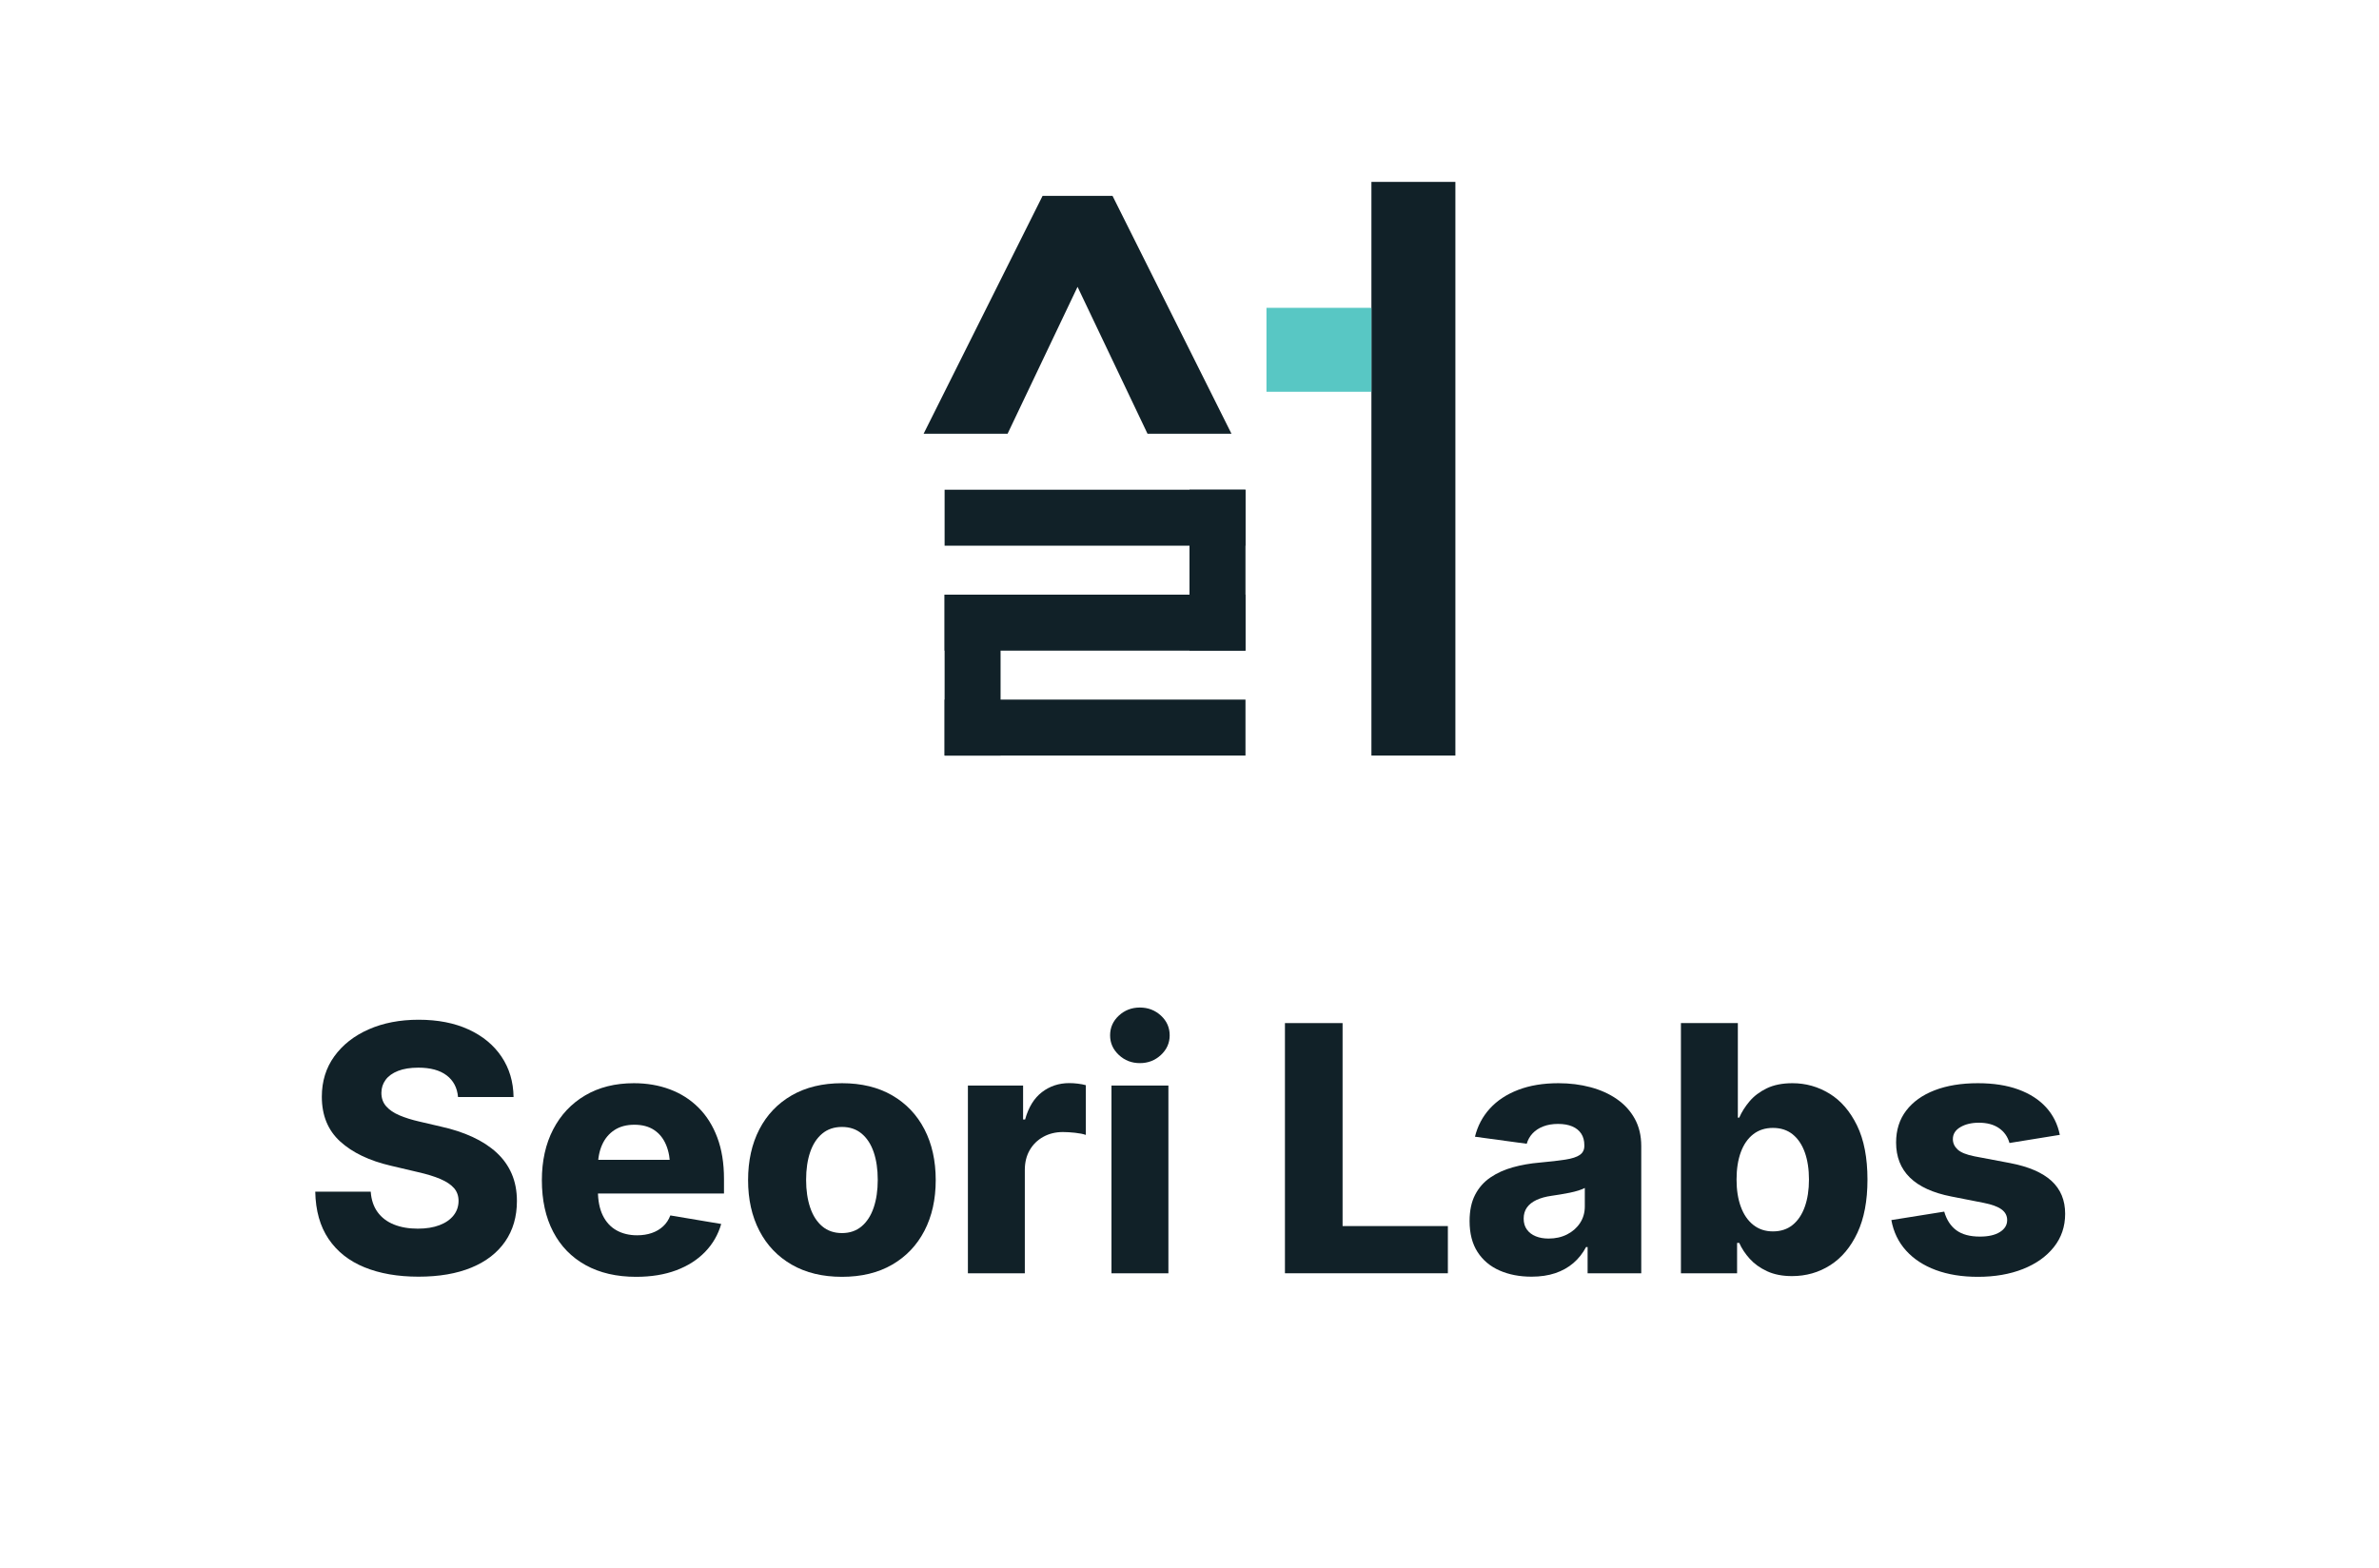
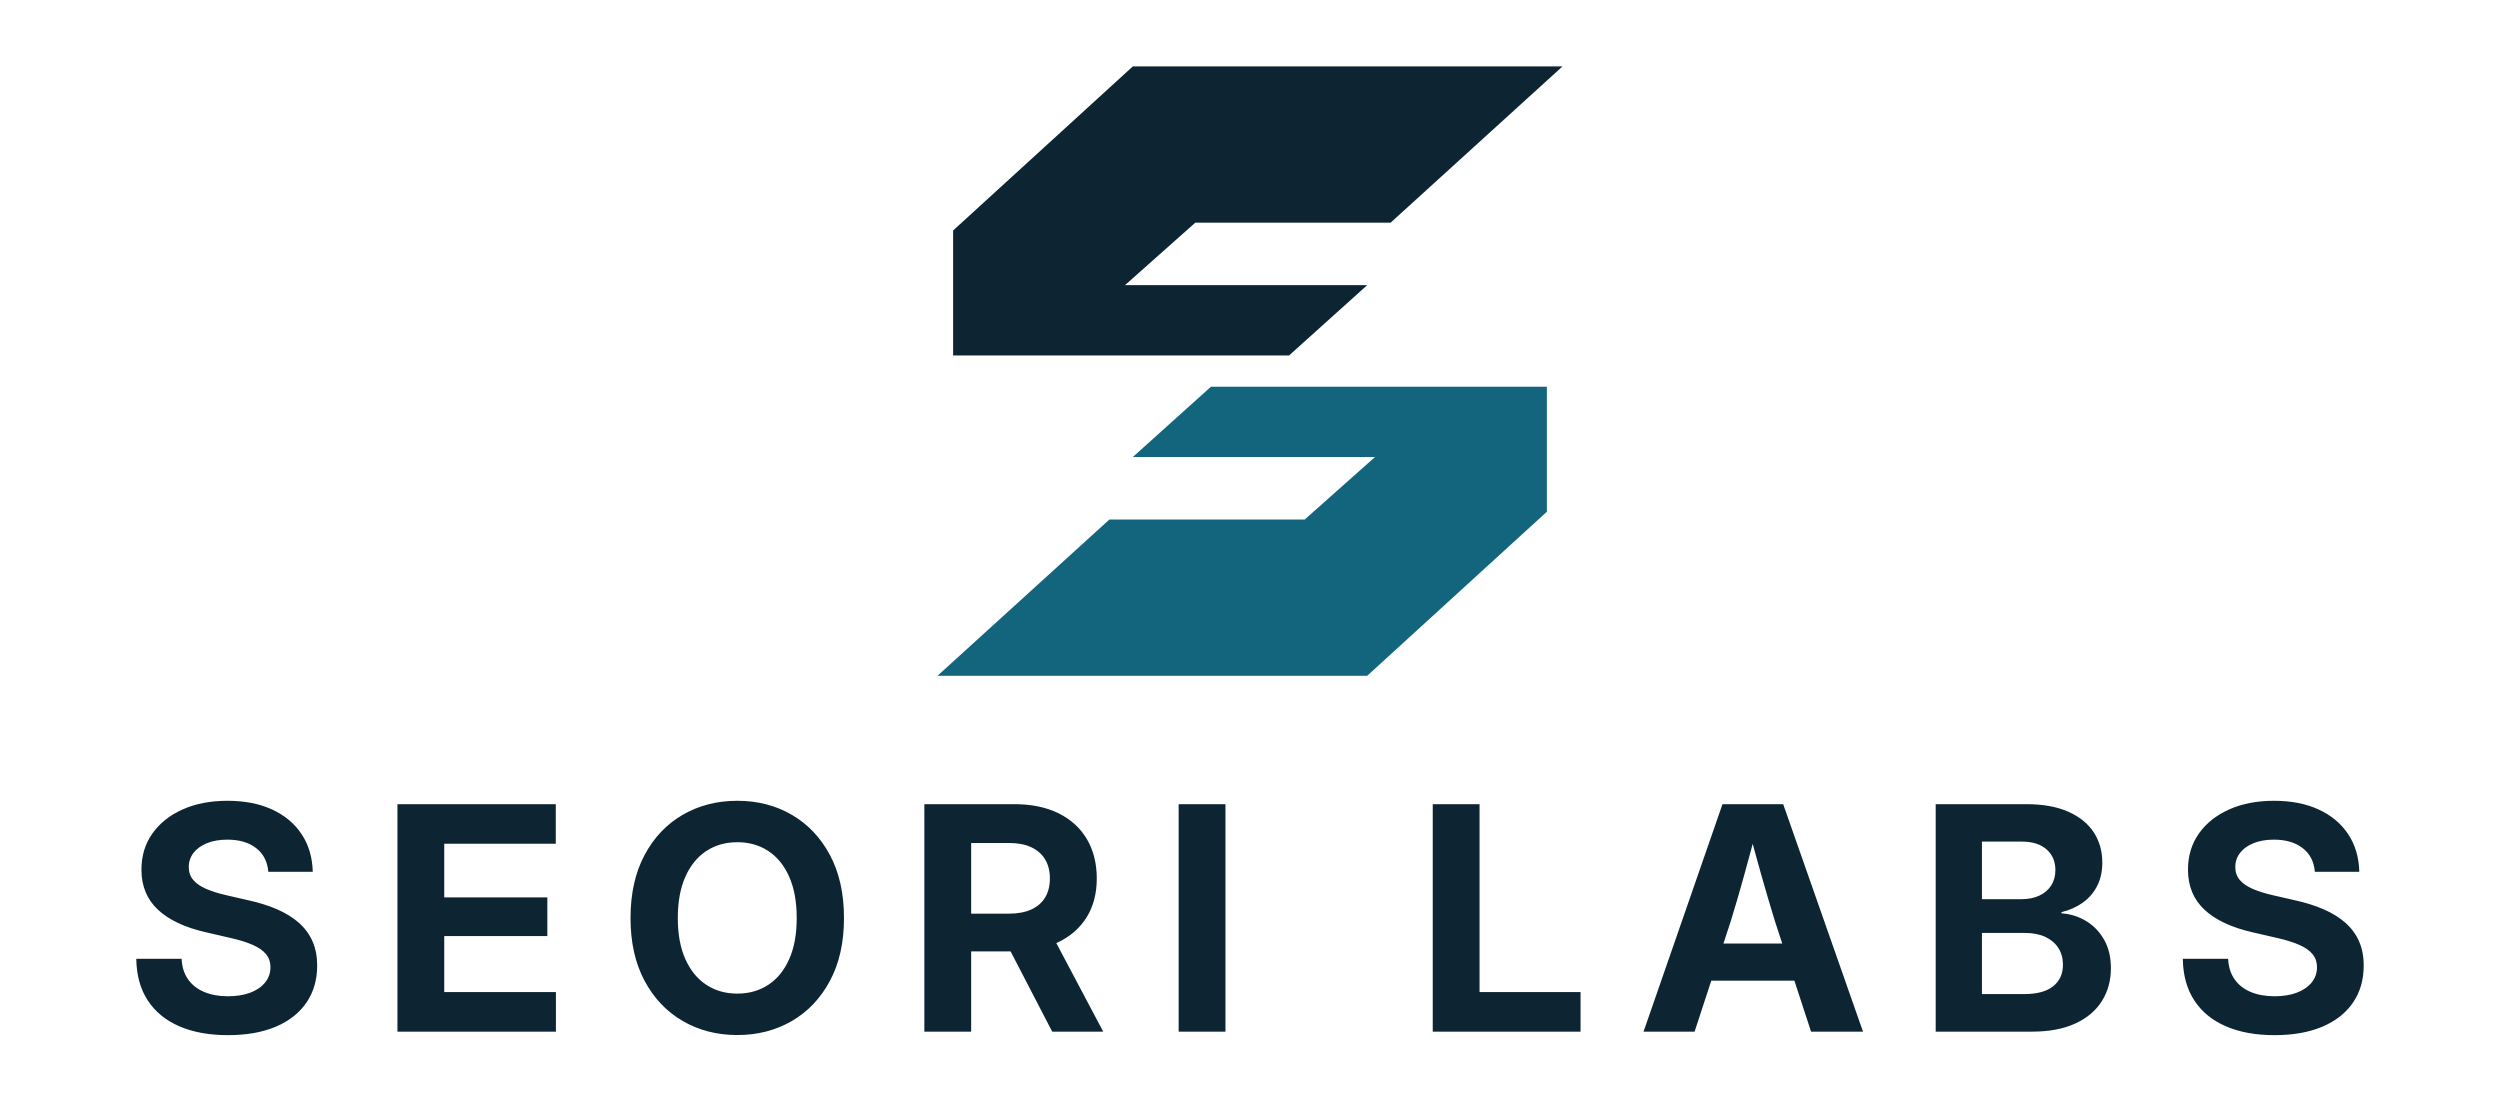
- <svg xmlns="http://www.w3.org/2000/svg" viewBox="0 0 340 224" role="img" aria-labelledby="title desc">
-   <g transform="translate(122 20) scale(1)">
-     <path d="M10 42 27 8h10l17 34H42L32 21 22 42Z" fill="#112128" />
-     <rect x="13" y="50" width="43" height="8" fill="#112128" />
-     <rect x="48" y="50" width="8" height="23" fill="#112128" />
-     <rect x="13" y="65" width="43" height="8" fill="#112128" />
-     <rect x="13" y="65" width="8" height="23" fill="#112128" />
-     <rect x="13" y="80" width="43" height="8" fill="#112128" />
-     <path d="M74 6h12v82H74Z" fill="#112128" />
-     <path d="M59 24h15v12H59Z" fill="#58C7C4" />
+ <svg xmlns="http://www.w3.org/2000/svg" width="384" height="168" viewBox="0 0 384 168" role="img" aria-label="Seori Labs">
+   <g transform="translate(132 -3) scale(1.2)">
+     <path fill="#0d2533" d="M12 32L35 11H90L68 31H43L34 39H65L55 48H12Z" />
+     <path fill="#12657d" d="M12 32L35 11H90L68 31H43L34 39H65L55 48H12Z" transform="rotate(180 50 50)" />
  </g>
-   <g fill="#112128" transform="translate(43.268 182) scale(0.024 -0.024)">
-     <path d="M689.22 -20.27Q504.59 -20.27 367.48 35.67Q230.36 91.6 154.05 204.08Q77.74 316.55 74.47 485.94H404.8Q409.93 413.4 445.69 364.27Q481.44 315.14 542.9 290.43Q604.37 265.72 684.92 265.72Q760.15 265.72 814.51 286.55Q868.88 307.38 898.34 344.82Q927.8 382.27 927.8 431.2Q927.8 475.99 900.9 507.03Q874 538.06 819.89 561.34Q765.78 584.61 683.63 603.03L525.11 640.42Q332.94 684.98 223.27 784.63Q113.61 884.29 113.61 1051.62Q113.61 1189.08 188.05 1292.17Q262.5 1395.26 392.46 1452.63Q522.42 1510 690.05 1510Q861.39 1510 987.64 1451.91Q1113.88 1393.83 1183.68 1290.01Q1253.48 1186.19 1255.33 1049.56H924.7Q917.42 1132.78 856.85 1178.68Q796.28 1224.58 688.34 1224.58Q616.69 1224.58 567.46 1205.25Q518.23 1185.92 493.26 1151.83Q468.3 1117.73 468.3 1074.22Q468.3 1027.01 496.75 994.55Q525.2 962.08 575.95 940.6Q626.7 919.11 692.16 904.11L821.82 873.85Q926.93 850.69 1010.89 811.95Q1094.84 773.21 1154.04 718.83Q1213.24 664.46 1244.28 592.6Q1275.33 520.74 1275.33 430.34Q1275.33 290.44 1205.38 189.22Q1135.44 88 1004.42 33.86Q873.39 -20.27 689.22 -20.27Z" transform="translate(0 0)" />
-     <path d="M635.16 -21.14Q460.99 -21.14 334.9 48.36Q208.8 117.85 141.37 246.85Q73.93 375.85 73.93 554.3Q73.93 727.01 141.3 856.94Q208.67 986.86 331.83 1059.43Q455 1132 622.04 1132Q738.24 1132 836.2 1095.34Q934.16 1058.68 1006.45 986.74Q1078.74 914.79 1118.59 808.51Q1158.44 702.22 1158.44 562.26V475.09H197.36V675.78H996.28L837.82 626.94Q837.82 706.86 813.7 764.44Q789.58 822.02 742.35 853.33Q695.11 884.65 624.9 884.65Q554.69 884.65 506.32 853.05Q457.94 821.45 432.83 765.58Q407.72 709.7 407.72 635.17V491.93Q407.72 403.73 436.76 344.44Q465.8 285.14 518.59 255.68Q571.39 226.22 641.17 226.22Q689.27 226.22 728.59 239.85Q767.92 253.48 796.18 279.8Q824.44 306.13 838.99 344.52L1141.87 293.65Q1114.44 198.2 1046 127.39Q977.55 56.59 873.88 17.73Q770.21 -21.14 635.16 -21.14Z" transform="translate(1350 0)" />
-     <path d="M633.05 -21.14Q459.57 -21.14 333.97 51.22Q208.37 123.58 141.15 253.22Q73.93 382.86 73.93 554.86Q73.93 727.72 141.15 857.5Q208.37 987.28 333.97 1059.64Q459.57 1132 633.05 1132Q806.81 1132 931.84 1059.64Q1056.86 987.28 1124.08 857.5Q1191.3 727.72 1191.3 554.86Q1191.3 382.86 1124.08 253.22Q1056.86 123.58 931.84 51.22Q806.81 -21.14 633.05 -21.14ZM633.05 239.39Q702.37 239.39 749.95 279.49Q797.54 319.59 821.8 391.18Q846.06 462.76 846.06 556.3Q846.06 650.83 821.8 721.63Q797.54 792.42 749.95 831.95Q702.37 871.48 633.05 871.48Q563.29 871.48 515.64 831.95Q467.98 792.42 443.72 721.77Q419.46 651.11 419.46 556.3Q419.46 462.76 443.72 391.18Q467.98 319.59 515.64 279.49Q563.29 239.39 633.05 239.39Z" transform="translate(2578 0)" />
-     <path d="M117.9 0V1118H446.56V915.93H458.56Q488.84 1025.27 559.04 1078.92Q629.23 1132.57 721.35 1132.57Q745.65 1132.57 772.07 1129.42Q798.5 1126.27 820.23 1120.26V823.98Q796.48 832.43 756.24 836.79Q716.01 841.14 683.59 841.14Q618.62 841.14 566.94 812.66Q515.25 784.17 486.05 733.54Q456.86 682.92 456.86 615.51V0Z" transform="translate(3843 0)" />
-     <path d="M117.9 0V1118H456.86V0ZM286.95 1251.6Q213.75 1251.6 161.72 1300.24Q109.68 1348.88 109.68 1416.98Q109.68 1486.47 161.72 1534.57Q213.75 1582.68 286.95 1582.68Q360.22 1582.68 412.36 1534.65Q464.5 1486.62 464.5 1417.02Q464.5 1348.8 412.36 1300.2Q360.22 1251.6 286.95 1251.6Z" transform="translate(4698 0)" />
-     <path d="M119.86 0V1490H463.08V281.13H1090.07V0Z" transform="translate(5729 0)" />
-     <path d="M430.19 -20.27Q323.47 -20.27 239.84 16.51Q156.2 53.28 108.78 126.7Q61.36 200.12 61.36 310.84Q61.36 403.98 94.35 467.56Q127.34 531.14 185.47 570.65Q243.6 610.16 318.81 631.1Q394.02 652.04 478.46 659.17Q574.16 667.88 632.51 677.02Q690.86 686.17 717.78 704.96Q744.7 723.75 744.7 758.31V762.88Q744.7 803.52 726.21 831.61Q707.73 859.71 672.92 874.61Q638.1 889.51 588.02 889.51Q538.1 889.51 499.71 874.54Q461.33 859.56 436.57 833.16Q411.81 806.76 401.68 771.34L93.36 813.3Q117.03 909.57 182.15 981.03Q247.28 1052.5 350.67 1092.25Q454.06 1132 590.9 1132Q692.01 1132 781.41 1108.12Q870.81 1084.24 938.74 1037.08Q1006.67 989.92 1045.16 920.01Q1083.65 850.1 1083.65 757.76V0H764.16V156.3H755.03Q725.29 100.11 679.35 60.76Q633.41 21.41 571.42 0.57Q509.44 -20.27 430.19 -20.27ZM532.07 206.75Q593.41 206.75 642 231.43Q690.6 256.11 719.08 299.28Q747.56 342.44 747.56 398.27V508.16Q732.98 500.18 709.58 492.9Q686.19 485.62 658.02 479.77Q629.85 473.92 601.82 469.49Q573.79 465.06 549.22 461.35Q497.11 454.06 459.94 436.71Q422.77 419.36 403.09 391.88Q383.41 364.41 383.41 325.47Q383.41 286.8 402.67 260.33Q421.93 233.86 455.32 220.3Q488.7 206.75 532.07 206.75Z" transform="translate(6887 0)" />
-     <path d="M779.39 -16.84Q693.44 -16.84 630.94 12.14Q568.45 41.12 527.72 86.19Q486.99 131.26 465.13 180.88H452.29V0H117.9V1490H456.86V926.83H465.13Q486.28 976.16 526 1023.45Q565.73 1070.74 628.66 1101.37Q691.58 1132 781.97 1132Q901.2 1132 1002.69 1069.88Q1104.18 1007.75 1166.47 880.4Q1228.76 753.05 1228.76 557.43Q1228.76 368.69 1168.76 240.84Q1108.76 112.99 1006.91 48.07Q905.07 -16.84 779.39 -16.84ZM665.75 249.41Q735.67 249.41 783.26 288.01Q830.84 326.61 855.6 396.34Q880.36 466.06 880.36 558Q880.36 650.37 855.75 719.53Q831.13 788.68 783.54 827.22Q735.95 865.75 665.75 865.75Q597.12 865.75 548.6 828.07Q500.08 790.39 474.6 721.52Q449.13 652.64 449.13 558Q449.13 464.79 474.75 395.56Q500.36 326.34 549.03 287.88Q597.69 249.41 665.75 249.41Z" transform="translate(8089 0)" />
-     <path d="M583.11 -21.14Q441.62 -21.14 332.78 19.17Q223.95 59.47 155.57 135.13Q87.19 210.8 67.9 316.82L382.82 367.13Q403.96 293.75 455.06 256.12Q506.17 218.49 595.43 218.49Q670.9 218.49 714.27 245.58Q757.63 272.66 757.63 316.6Q757.63 355.99 723.93 380.53Q690.24 405.06 619.41 419.05L424.82 457.32Q259.93 489.74 178.05 570.26Q96.18 650.77 96.18 778.79Q96.18 889.83 156.26 968.7Q216.35 1047.57 325.6 1089.78Q434.85 1132 583.21 1132Q721.84 1132 824.17 1094.64Q926.51 1057.27 989.18 988.54Q1051.86 919.8 1071.13 824.34L771.37 775.89Q755.53 832.31 708.83 864.49Q662.14 896.66 589.22 896.66Q523.59 896.66 478.93 870.35Q434.26 844.04 434.26 799.1Q434.26 763.59 462.44 737.19Q490.61 710.79 563.55 696.38L774.8 656.38Q940.4 624.68 1021.63 550.25Q1102.87 475.82 1102.87 354.38Q1102.87 240.63 1035.91 156.25Q968.96 71.88 851.91 25.37Q734.87 -21.14 583.11 -21.14Z" transform="translate(9392 0)" />
-   </g>
+   <path fill="#0d2533" transform="translate(19.1335 158.4614) scale(0.02344985)" d="M677.55 22.97Q492.32 22.97 358.32 -35.18Q224.31 -93.33 151.58 -205.07Q78.85 -316.81 76.77 -476.96H373.71Q377.21 -398.38 415.37 -343.5Q453.53 -288.63 520.86 -260.2Q588.2 -231.77 677.61 -231.77Q761.52 -231.77 823.81 -255.49Q886.1 -279.2 920.86 -322.24Q955.62 -365.27 955.62 -422.45Q955.62 -471.98 926.97 -507.15Q898.32 -542.33 840.18 -568.11Q782.03 -593.9 692.96 -613.92L533.08 -650.91Q325.93 -698.02 218.24 -799.13Q110.54 -900.23 110.54 -1061.13Q110.54 -1196.54 182.25 -1297.93Q253.96 -1399.31 380.94 -1455.77Q507.92 -1512.22 673.75 -1512.22Q842.66 -1512.22 966.78 -1454.93Q1090.9 -1397.64 1160.01 -1293.19Q1229.11 -1188.73 1232.69 -1047.25H941.46Q933.46 -1146.23 862.15 -1201.93Q790.85 -1257.63 673.39 -1257.63Q596.95 -1257.63 539.99 -1234.58Q483.03 -1211.54 451.78 -1171.04Q420.53 -1130.54 420.53 -1077.99Q420.53 -1028.02 449.93 -993.46Q479.33 -958.9 535.2 -934.82Q591.06 -910.74 669.6 -892.97L808.54 -861.02Q916.58 -837.41 1000.83 -800.55Q1085.09 -763.7 1143.26 -711.71Q1201.43 -659.73 1231.52 -590.6Q1261.62 -521.48 1261.62 -433.18Q1261.62 -293.19 1191.63 -190.66Q1121.65 -88.13 990.87 -32.58Q860.08 22.97 677.55 22.97ZM1787.34 0V-1490H2824.57V-1230.93H2093.94V-879.43H2769.19V-625.88H2093.94V-259.07H2825.45V0ZM4013.42 22.22Q3814.4 22.22 3655.91 -69.81Q3497.41 -161.84 3405.76 -333.61Q3314.1 -505.38 3314.1 -744Q3314.1 -984.41 3405.76 -1156.45Q3497.41 -1328.5 3655.91 -1420.36Q3814.4 -1512.22 4013.42 -1512.22Q4212.68 -1512.22 4370.68 -1420.36Q4528.67 -1328.5 4620.5 -1156.45Q4712.32 -984.41 4712.32 -744Q4712.32 -504.84 4620.5 -333.07Q4528.67 -161.3 4370.68 -69.54Q4212.68 22.22 4013.42 22.22ZM4013.42 -249.17Q4128.75 -249.17 4216.44 -306.68Q4304.14 -364.19 4353.4 -474.85Q4402.66 -585.51 4402.66 -744Q4402.66 -903.69 4353.4 -1014.75Q4304.14 -1125.81 4216.44 -1183.32Q4128.75 -1240.83 4013.42 -1240.83Q3898.42 -1240.83 3810.62 -1183.22Q3722.82 -1125.6 3673.29 -1014.55Q3623.76 -903.49 3623.76 -744Q3623.76 -585.51 3673.29 -474.95Q3722.82 -364.4 3810.62 -306.78Q3898.42 -249.17 4013.42 -249.17ZM5238.7 0V-1490H5828.27Q5996.95 -1490 6117.84 -1430.21Q6238.72 -1370.42 6303.41 -1261.03Q6368.1 -1151.64 6368.1 -1003.01Q6368.1 -855.39 6301.13 -748.17Q6234.16 -640.95 6110.29 -583.25Q5986.42 -525.55 5814.94 -525.55H5421.29V-772.95H5793.27Q5879.9 -772.95 5939.45 -800.29Q5999 -827.64 6029.94 -879.15Q6060.89 -930.66 6060.89 -1003.01Q6060.89 -1076.32 6029.82 -1128.07Q5998.74 -1179.82 5939.09 -1207.82Q5879.44 -1235.81 5792.35 -1235.81H5545.3V0ZM6076.22 0 5726.06 -675.36H6052.64L6410.36 0ZM7210.98 -1490V0H6904.38V-1490ZM8568.74 0V-1490H8875.34V-259.07H9536.98V0ZM9949.54 0 10466.62 -1490H10864.21L11387.01 0H11046.74L10810.52 -722.34Q10767.03 -863.37 10722.26 -1021.33Q10677.49 -1179.28 10626.21 -1373.06H10702.54Q10651.34 -1178.87 10607.5 -1020.51Q10563.67 -862.14 10520.42 -722.34L10283.86 0ZM10275.55 -334.01V-577.32H11061.3V-334.01ZM11863.1 0V-1490H12457.38Q12619.4 -1490 12730.27 -1441.23Q12841.13 -1392.46 12897.8 -1306.45Q12954.48 -1220.45 12954.48 -1107.16Q12954.48 -1020.33 12920.68 -954.29Q12886.87 -888.24 12826.9 -845.24Q12766.92 -802.25 12687.23 -782.74V-774.93Q12775.1 -768.92 12848.61 -724.43Q12922.11 -679.94 12966.48 -601.89Q13010.85 -523.83 13010.85 -415.87Q13010.85 -294.63 12951.95 -200.64Q12893.05 -106.65 12777.7 -53.32Q12662.34 0 12493.14 0ZM12166.1 -246.11H12442.8Q12568.6 -246.11 12632.62 -297.4Q12696.63 -348.68 12696.63 -438.07Q12696.63 -500.83 12666.86 -547.58Q12637.08 -594.32 12581.67 -620.36Q12526.26 -646.39 12448.84 -646.39H12166.1ZM12166.1 -867.68H12424.78Q12491.43 -867.68 12541.5 -890.85Q12591.58 -914.01 12619.36 -956.96Q12647.15 -999.91 12647.15 -1058.72Q12647.15 -1142.9 12589.23 -1193.87Q12531.32 -1244.85 12427.45 -1244.85H12166.1ZM14082.67 22.97Q13897.44 22.97 13763.44 -35.18Q13629.43 -93.33 13556.7 -205.07Q13483.97 -316.81 13481.89 -476.96H13778.83Q13782.33 -398.38 13820.49 -343.5Q13858.65 -288.63 13925.98 -260.2Q13993.32 -231.77 14082.73 -231.77Q14166.64 -231.77 14228.93 -255.49Q14291.22 -279.2 14325.98 -322.24Q14360.74 -365.27 14360.74 -422.45Q14360.74 -471.98 14332.09 -507.15Q14303.44 -542.33 14245.3 -568.11Q14187.15 -593.9 14098.08 -613.92L13938.2 -650.91Q13731.05 -698.02 13623.36 -799.13Q13515.66 -900.23 13515.66 -1061.13Q13515.66 -1196.54 13587.37 -1297.93Q13659.08 -1399.31 13786.06 -1455.77Q13913.04 -1512.22 14078.87 -1512.22Q14247.78 -1512.22 14371.9 -1454.93Q14496.02 -1397.64 14565.13 -1293.19Q14634.23 -1188.73 14637.81 -1047.25H14346.58Q14338.58 -1146.23 14267.27 -1201.93Q14195.97 -1257.63 14078.51 -1257.63Q14002.07 -1257.63 13945.11 -1234.58Q13888.15 -1211.54 13856.9 -1171.04Q13825.65 -1130.54 13825.65 -1077.99Q13825.65 -1028.02 13855.05 -993.46Q13884.45 -958.9 13940.32 -934.82Q13996.18 -910.74 14074.72 -892.97L14213.66 -861.02Q14321.7 -837.41 14405.95 -800.55Q14490.21 -763.7 14548.38 -711.71Q14606.55 -659.73 14636.64 -590.6Q14666.74 -521.48 14666.74 -433.18Q14666.74 -293.19 14596.75 -190.66Q14526.77 -88.13 14395.99 -32.58Q14265.2 22.97 14082.67 22.97Z" />
</svg>
